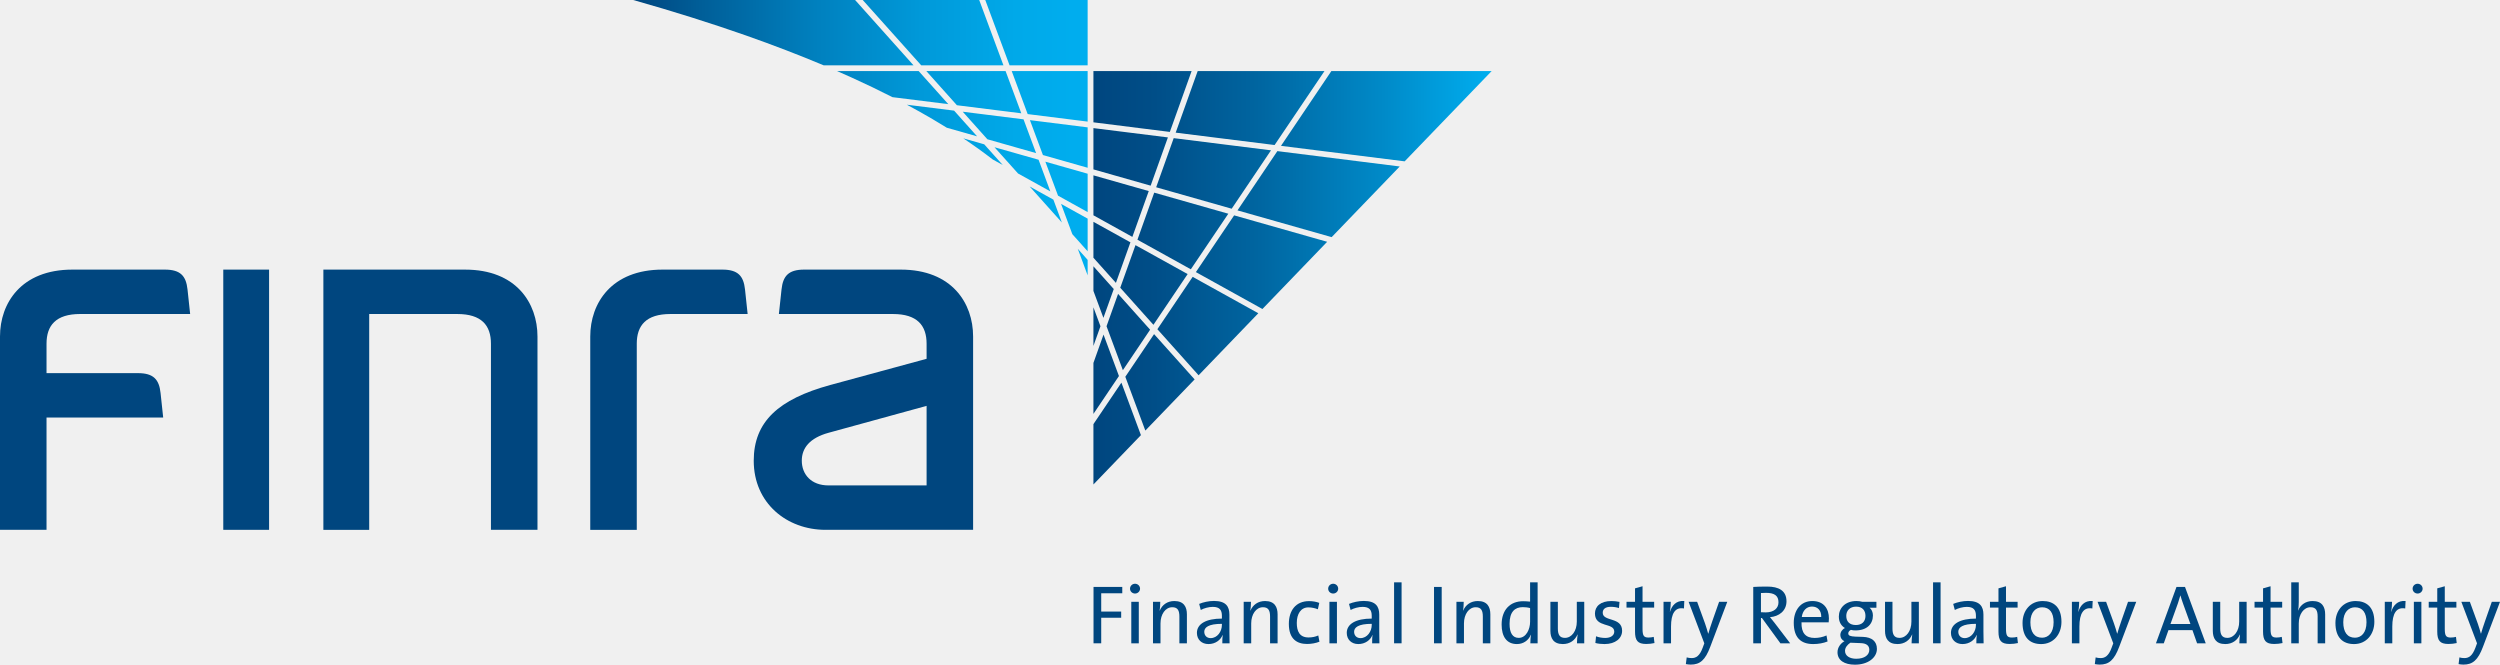
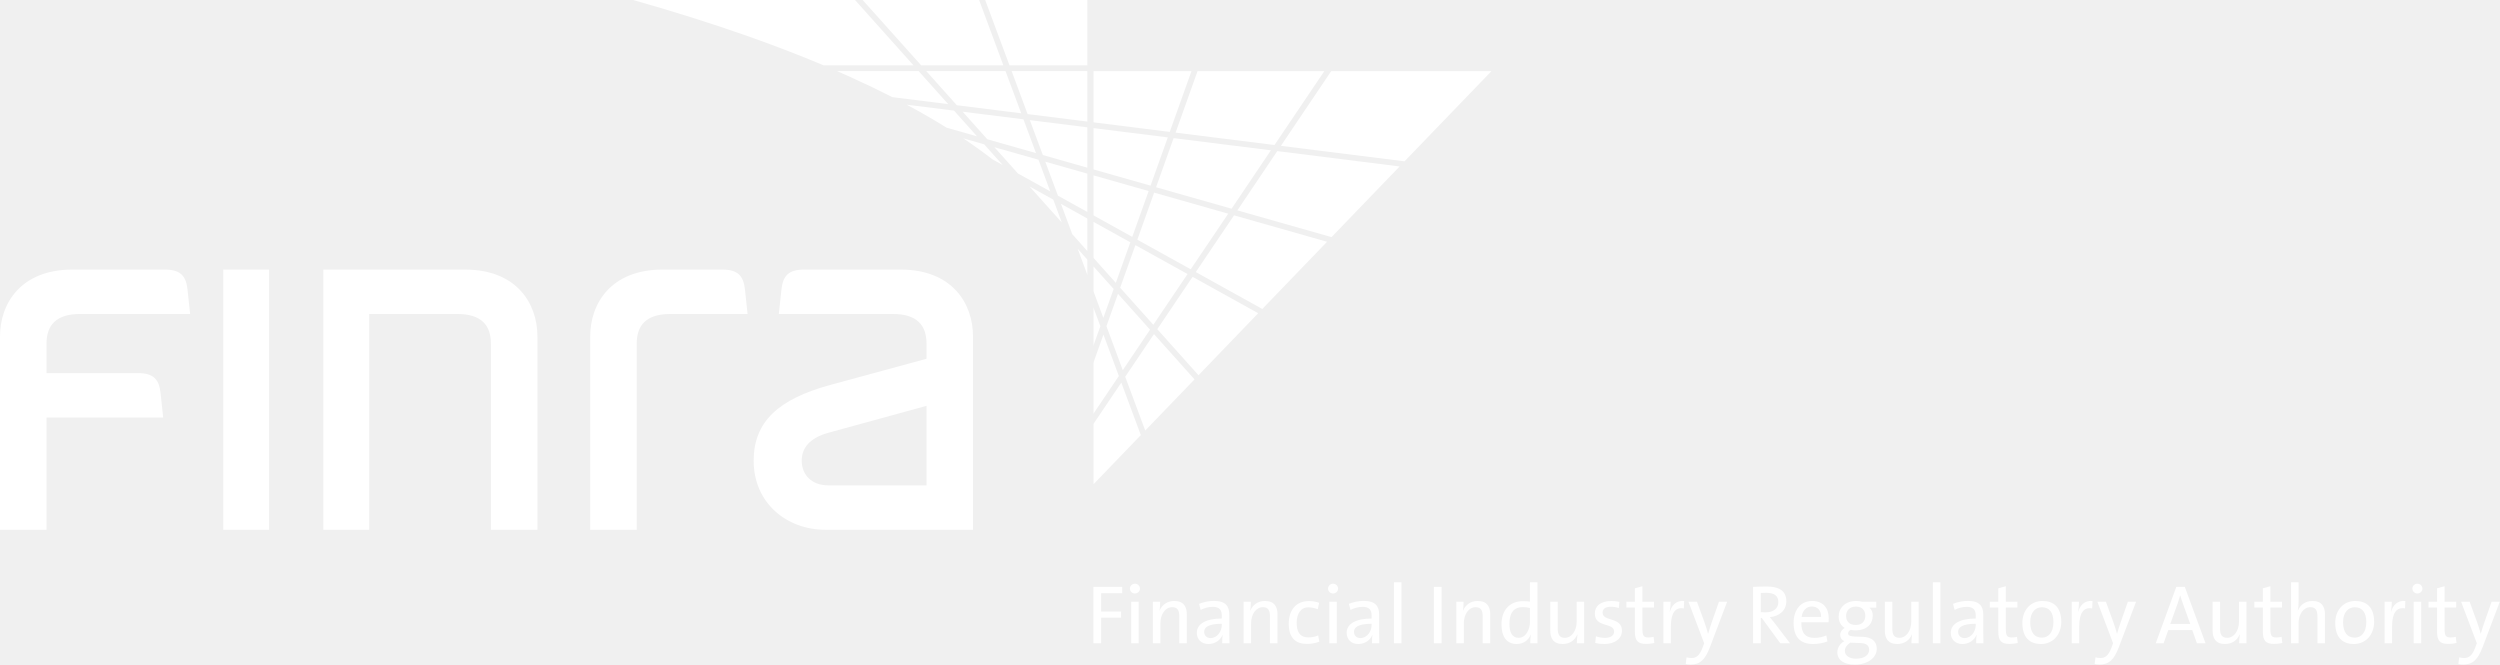
- <svg xmlns="http://www.w3.org/2000/svg" xmlns:xlink="http://www.w3.org/1999/xlink" version="1.0" id="Layer_1" x="0px" y="0px" width="488.958px" height="130px" viewBox="0 0 488.958 130" enable-background="new 0 0 488.958 130" xml:space="preserve">
-   <g>
-     <rect x="43.669" y="52.73" fill="#00467F" width="8.958" height="50.895" />
-     <path fill="#00467F" d="M162.029,94.938c-3.381,0-5.212-2.162-5.212-4.84c0-2.463,1.548-4.438,5.227-5.451l19.182-5.266v15.558   H162.029z M190.323,65.809c0-6.492-4.117-13.079-14.149-13.079h-18.9c-3.072,0-4.14,1.267-4.421,3.883   c-0.115,1.073-0.514,4.803-0.514,4.803h22.312c4.727,0,6.575,2.224,6.575,5.799v2.96l-18.866,5.129   c-10.081,2.77-14.943,7.153-14.943,14.815c0,8.287,6.463,13.507,14.046,13.507h28.861V65.809z" />
-     <path fill="#00467F" d="M124.541,67.215c0-3.578,1.847-5.799,6.573-5.799h15.111c0,0-0.399-3.729-0.513-4.804   c-0.285-2.616-1.352-3.882-4.421-3.882h-11.701c-10.029,0-14.146,6.587-14.146,13.079v37.819h9.098V67.215z" />
-     <path fill="#00467F" d="M89.449,61.416c4.725,0,6.572,2.224,6.572,5.799v36.411h9.101V65.809c0-6.492-4.12-13.077-14.151-13.077   H63.247v50.895h8.962v-42.21H89.449z" />
-     <path fill="#00467F" d="M31.403,76.863c-0.279-2.615-1.35-3.884-4.419-3.884H9.1v-5.764c0-3.575,1.844-5.8,6.57-5.8h21.519   c0,0-0.399-3.729-0.514-4.801c-0.283-2.617-1.352-3.883-4.42-3.883H14.151C4.117,52.731,0,59.317,0,65.809v37.817h9.1V81.667   h22.817C31.917,81.667,31.52,77.935,31.403,76.863" />
-     <g>
-       <defs>
-         <path id="SVGID_1_" d="M212.683,53.745c0.015,0.039,0.03,0.07,0.042,0.107v-3.025l-1.927-2.162L212.683,53.745z M209.729,45.798     l2.997,3.352v-6.388l-5.2-2.885L209.729,45.798z M207.686,43.521l-1.663-4.478l-4.646-2.571L207.686,43.521z M206.932,38.268     l5.793,3.215v-7.506l-8.27-2.355L206.932,38.268z M199.11,33.931l6.316,3.499l-2.3-6.188l-8.62-2.445L199.11,33.931z      M194.156,31.188l1.973,1.09l-3.632-4.052l-4.088-1.167C190.439,28.42,192.364,29.798,194.156,31.188 M203.978,30.324     l8.747,2.487v-7.899l-11.289-1.415L203.978,30.324z M193.114,27.238l9.529,2.709l-2.456-6.607l-11.894-1.491L193.114,27.238z      M182.379,23.29c0.952,0.559,1.888,1.122,2.801,1.693l5.921,1.682l-4.494-5.028l-9.236-1.155     C179.101,21.411,180.775,22.345,182.379,23.29 M163.721,13.903c0.939,0.407,1.861,0.813,2.768,1.229     c2.794,1.259,5.483,2.557,8.057,3.871l10.922,1.365l-5.788-6.464H163.721z M181.178,13.903l5.977,6.679l12.595,1.578     l-3.074-8.257H181.178z M197.876,13.903l3.12,8.411l11.729,1.469v-9.879H197.876z M123.844,0     c7.823,2.21,15.219,4.543,22.039,6.933c5.352,1.883,10.454,3.845,15.225,5.85h17.568L167.243,0H123.844z M168.734,0     l11.448,12.783h16.077L191.515,0H168.734z M192.702,0l4.754,12.783h15.269V0H192.702z" />
-       </defs>
-       <clipPath id="SVGID_2_">
-         <use xlink:href="#SVGID_1_" overflow="visible" />
-       </clipPath>
-       <linearGradient id="SVGID_3_" gradientUnits="userSpaceOnUse" x1="75.333" y1="774.35" x2="77.535" y2="774.35" gradientTransform="matrix(40.3672 0 0 -40.3672 -2917.158 31285.293)">
-         <stop offset="0" style="stop-color:#00467F" />
-         <stop offset="0.147" style="stop-color:#005E98" />
-         <stop offset="0.4" style="stop-color:#0080BE" />
-         <stop offset="0.634" style="stop-color:#0099D9" />
-         <stop offset="0.842" style="stop-color:#00A9E9" />
-         <stop offset="1" style="stop-color:#00AEEF" />
-       </linearGradient>
-       <rect x="123.844" clip-path="url(#SVGID_2_)" fill="url(#SVGID_3_)" width="88.881" height="53.853" />
+ <svg xmlns="http://www.w3.org/2000/svg" xmlns:xlink="http://www.w3.org/1999/xlink" width="489px" height="130px" viewBox="0 0 489 130" version="1.1">
+   <defs>
+     <path d="M89.683,53.745 C89.698,53.784 89.713,53.815 89.725,53.852 L89.725,50.827 L87.798,48.665 L89.683,53.745 Z M86.729,45.798 L89.726,49.15 L89.726,42.762 L84.526,39.877 L86.729,45.798 Z M84.686,43.521 L83.023,39.043 L78.377,36.472 L84.686,43.521 Z M83.932,38.268 L89.725,41.483 L89.725,33.977 L81.455,31.622 L83.932,38.268 Z M76.11,33.931 L82.426,37.43 L80.126,31.242 L71.506,28.797 L76.11,33.931 Z M71.156,31.188 L73.129,32.278 L69.497,28.226 L65.409,27.059 C67.439,28.42 69.364,29.798 71.156,31.188 Z M80.978,30.324 L89.725,32.811 L89.725,24.912 L78.436,23.497 L80.978,30.324 Z M70.114,27.238 L79.643,29.947 L77.187,23.34 L65.293,21.849 L70.114,27.238 Z M59.379,23.29 C60.331,23.849 61.267,24.412 62.18,24.983 L68.101,26.665 L63.607,21.637 L54.371,20.482 C56.101,21.411 57.775,22.345 59.379,23.29 Z M40.721,13.903 C41.66,14.31 42.582,14.716 43.489,15.132 C46.283,16.391 48.972,17.689 51.546,19.003 L62.468,20.368 L56.68,13.904 L40.721,13.904 L40.721,13.903 Z M58.178,13.903 L64.155,20.582 L76.75,22.16 L73.676,13.903 L58.178,13.903 Z M74.876,13.903 L77.996,22.314 L89.725,23.783 L89.725,13.904 L74.876,13.904 L74.876,13.903 Z M0.844,0 C8.667,2.21 16.063,4.543 22.883,6.933 C28.235,8.816 33.337,10.778 38.108,12.783 L55.676,12.783 L44.243,0 L0.844,0 Z M45.734,0 L57.182,12.783 L73.259,12.783 L68.515,0 L45.734,0 Z M69.702,0 L74.456,12.783 L89.725,12.783 L89.725,0 L69.702,0 Z" id="path-1" />
+     <path d="M0.855,69.953 L0.855,81.753 C1.238,81.353 4.775,77.679 10.145,72.106 L6.328,61.837 L0.855,69.953 Z M0.855,57.986 L0.855,67.953 L5.846,60.544 L2.83,52.439 L0.855,57.986 Z M7.093,60.691 L11.007,71.212 C13.821,68.296 17.091,64.892 20.649,61.207 L12.717,52.35 L7.093,60.691 Z M0.855,54.659 L2.233,50.808 L0.855,47.105 L0.855,54.659 Z M3.42,50.805 L6.614,59.401 L11.945,51.485 L5.678,44.476 L3.42,50.805 Z M13.364,51.389 L21.424,60.398 C25.102,56.585 29.056,52.478 33.103,48.266 L20.266,41.149 L13.364,51.389 Z M0.855,43.898 L2.81,49.171 L4.832,43.529 L0.855,39.081 L0.855,43.898 Z M6.102,43.277 L12.592,50.527 L19.283,40.603 L9.082,34.947 L6.102,43.277 Z M0.855,37.409 L5.255,42.327 L8.092,34.394 L0.855,30.385 L0.855,37.409 Z M20.894,40.217 L33.909,47.436 C38.099,43.08 42.388,38.63 46.57,34.291 L28.376,29.121 L20.894,40.217 Z M9.464,33.885 L19.906,39.671 L27.239,28.8 L12.745,24.678 L9.464,33.885 Z M0.855,29.109 L8.471,33.332 L11.676,24.371 L0.856,21.295 L0.856,29.109 L0.855,29.109 Z M29.032,28.146 L47.449,33.379 C52.138,28.514 56.67,23.809 60.764,19.56 L36.832,16.556 L29.032,28.146 Z M13.126,23.625 L27.898,27.822 L35.588,16.401 L16.556,14.017 L13.126,23.625 Z M0.855,20.129 L12.049,23.313 L15.423,13.875 L0.855,12.055 L0.855,20.129 Z M0.855,0.903 L0.855,10.924 L15.801,12.801 L20.057,0.903 L0.855,0.903 Z M21.245,0.903 L16.945,12.943 L36.292,15.364 L46.044,0.903 L21.245,0.903 Z M47.391,0.903 L37.542,15.525 L61.727,18.555 C71.276,8.645 78.212,1.448 78.739,0.903 L47.391,0.903 Z" id="path-3" />
+   </defs>
+   <g id="Page-1" stroke="none" stroke-width="1" fill="none" fill-rule="evenodd">
+     <g id="finra">
+       <rect id="Rectangle-path" fill="#FFFFFF" fill-rule="nonzero" x="43.669" y="52.73" width="8.958" height="50.895" />
+       <path d="M162.029,94.938 C158.648,94.938 156.817,92.776 156.817,90.098 C156.817,87.635 158.365,85.66 162.044,84.647 L181.226,79.381 L181.226,94.939 L162.029,94.939 L162.029,94.938 Z M190.323,65.809 C190.323,59.317 186.206,52.73 176.174,52.73 L157.274,52.73 C154.202,52.73 153.134,53.997 152.853,56.613 C152.738,57.686 152.339,61.416 152.339,61.416 L174.651,61.416 C179.378,61.416 181.226,63.64 181.226,67.215 L181.226,70.175 L162.36,75.304 C152.279,78.074 147.417,82.457 147.417,90.119 C147.417,98.406 153.88,103.626 161.463,103.626 L190.324,103.626 L190.324,65.809 L190.323,65.809 Z" id="Shape" fill="#FFFFFF" fill-rule="nonzero" />
+       <path d="M124.541,67.215 C124.541,63.637 126.388,61.416 131.114,61.416 L146.225,61.416 C146.225,61.416 145.826,57.687 145.712,56.612 C145.427,53.996 144.36,52.73 141.291,52.73 L129.59,52.73 C119.561,52.73 115.444,59.317 115.444,65.809 L115.444,103.628 L124.542,103.628 L124.542,67.215 L124.541,67.215 Z" id="Shape" fill="#FFFFFF" fill-rule="nonzero" />
+       <path d="M89.449,61.416 C94.174,61.416 96.021,63.64 96.021,67.215 L96.021,103.626 L105.122,103.626 L105.122,65.809 C105.122,59.317 101.002,52.732 90.971,52.732 L63.247,52.732 L63.247,103.627 L72.209,103.627 L72.209,61.417 L89.449,61.417 L89.449,61.416 Z" id="Shape" fill="#FFFFFF" fill-rule="nonzero" />
+       <path d="M31.403,76.863 C31.124,74.248 30.053,72.979 26.984,72.979 L9.1,72.979 L9.1,67.215 C9.1,63.64 10.944,61.415 15.67,61.415 L37.189,61.415 C37.189,61.415 36.79,57.686 36.675,56.614 C36.392,53.997 35.323,52.731 32.255,52.731 L14.151,52.731 C4.117,52.731 0,59.317 0,65.809 L0,103.626 L9.1,103.626 L9.1,81.667 L31.917,81.667 C31.917,81.667 31.52,77.935 31.403,76.863" id="Shape" fill="#FFFFFF" fill-rule="nonzero" />
+       <g id="Clipped" transform="translate(123, 0)">
+         <mask id="mask-2" fill="white">
+           <use xlink:href="#path-1" />
+         </mask>
+         <g id="SVGID_1_" />
+         <rect id="Rectangle-path" fill="#FFFFFF" fill-rule="nonzero" mask="url(#mask-2)" x="0.844" y="0" width="88.881" height="53.853" />
+       </g>
+       <g id="Clipped" transform="translate(213, 13)">
+         <mask id="mask-4" fill="white">
+           <use xlink:href="#path-3" />
+         </mask>
+         <g id="SVGID_4_" />
+         <rect id="Rectangle-path" fill="#FFFFFF" fill-rule="nonzero" mask="url(#mask-4)" x="0.855" y="0.903" width="77.883" height="80.85" />
+       </g>
+       <polygon id="Shape" fill="#FFFFFF" fill-rule="nonzero" points="215.379 116.034 215.379 119.611 219.284 119.611 219.284 120.82 215.379 120.82 215.379 125.82 213.875 125.82 213.875 114.793 219.498 114.793 219.498 116.034" />
+       <path d="M221.995,116.086 C221.455,116.086 221.013,115.676 221.013,115.135 C221.013,114.597 221.456,114.171 221.995,114.171 C222.532,114.171 222.975,114.597 222.975,115.135 C222.975,115.658 222.532,116.086 221.995,116.086 Z M221.26,117.702 L222.729,117.702 L222.729,125.822 L221.26,125.822 L221.26,117.702 Z" id="Shape" fill="#FFFFFF" fill-rule="nonzero" />
+       <path d="M230.668,125.822 L230.668,120.592 C230.668,119.432 230.358,118.764 229.278,118.764 C227.94,118.764 226.975,120.136 226.975,121.932 L226.975,125.822 L225.506,125.822 L225.506,117.701 L226.926,117.701 C226.926,118.193 226.893,118.929 226.794,119.414 L226.829,119.414 C227.3,118.304 228.299,117.551 229.686,117.551 C231.548,117.551 232.138,118.712 232.138,120.149 L232.138,125.822 L230.668,125.822 Z" id="Shape" fill="#FFFFFF" fill-rule="nonzero" />
+       <path d="M239.065,125.822 C239.065,125.25 239.065,124.66 239.143,124.205 L239.113,124.205 C238.719,125.197 237.691,125.968 236.351,125.968 C235.013,125.968 234.097,125.081 234.097,123.779 C234.097,122.029 235.878,120.985 238.984,120.985 L238.984,120.446 C238.984,119.319 238.541,118.696 237.201,118.696 C236.433,118.696 235.503,118.942 234.848,119.301 L234.539,118.112 C235.321,117.784 236.4,117.535 237.43,117.535 C239.782,117.535 240.451,118.632 240.451,120.217 L240.451,123.482 C240.451,124.253 240.466,125.117 240.484,125.822 L239.065,125.822 Z M238.983,122.011 C236.3,122.011 235.534,122.747 235.534,123.564 C235.534,124.287 236.023,124.806 236.776,124.806 C238.1,124.806 238.983,123.5 238.983,122.228 L238.983,122.011 Z" id="Shape" fill="#FFFFFF" fill-rule="nonzero" />
+       <path d="M248.404,125.822 L248.404,120.592 C248.404,119.432 248.095,118.764 247.017,118.764 C245.678,118.764 244.715,120.136 244.715,121.932 L244.715,125.822 L243.244,125.822 L243.244,117.701 L244.666,117.701 C244.666,118.193 244.633,118.929 244.534,119.414 L244.568,119.414 C245.044,118.304 246.039,117.551 247.425,117.551 C249.287,117.551 249.875,118.712 249.875,120.149 L249.875,125.822 L248.404,125.822 Z" id="Shape" fill="#FFFFFF" fill-rule="nonzero" />
+       <path d="M255.642,125.95 C253.695,125.95 252.077,125.017 252.077,122.029 C252.077,119.413 253.422,117.568 256.035,117.568 C256.771,117.568 257.473,117.702 258.027,117.914 L257.752,119.168 C257.243,118.956 256.571,118.794 255.902,118.794 C254.431,118.794 253.63,120.053 253.63,121.835 C253.63,123.418 254.139,124.676 255.935,124.676 C256.621,124.676 257.274,124.542 257.834,124.285 L258.061,125.506 C257.373,125.787 256.476,125.95 255.642,125.95" id="Shape" fill="#FFFFFF" fill-rule="nonzero" />
+       <path d="M260.747,116.086 C260.21,116.086 259.768,115.676 259.768,115.135 C259.768,114.597 260.211,114.171 260.747,114.171 C261.289,114.171 261.727,114.597 261.727,115.135 C261.728,115.658 261.29,116.086 260.747,116.086 Z M260.011,117.702 L261.482,117.702 L261.482,125.822 L260.011,125.822 L260.011,117.702 Z" id="Shape" fill="#FFFFFF" fill-rule="nonzero" />
+       <path d="M268.368,125.822 C268.368,125.25 268.368,124.66 268.45,124.205 L268.419,124.205 C268.027,125.197 267.001,125.968 265.657,125.968 C264.321,125.968 263.405,125.081 263.405,123.779 C263.405,122.029 265.184,120.985 268.287,120.985 L268.287,120.446 C268.287,119.319 267.846,118.696 266.506,118.696 C265.738,118.696 264.809,118.942 264.154,119.301 L263.844,118.112 C264.632,117.784 265.706,117.535 266.739,117.535 C269.09,117.535 269.758,118.632 269.758,120.217 L269.758,123.482 C269.758,124.253 269.774,125.117 269.791,125.822 L268.368,125.822 Z M268.287,122.011 C265.606,122.011 264.841,122.747 264.841,123.564 C264.841,124.287 265.331,124.806 266.086,124.806 C267.404,124.806 268.288,123.5 268.288,122.228 L268.288,122.011 L268.287,122.011 Z" id="Shape" fill="#FFFFFF" fill-rule="nonzero" />
+       <rect id="Rectangle-path" fill="#FFFFFF" fill-rule="nonzero" x="272.659" y="113.896" width="1.467" height="11.924" />
+       <rect id="Rectangle-path" fill="#FFFFFF" fill-rule="nonzero" x="280.469" y="114.795" width="1.502" height="11.027" />
+       <path d="M290.016,125.822 L290.016,120.592 C290.016,119.432 289.706,118.764 288.626,118.764 C287.29,118.764 286.327,120.136 286.327,121.932 L286.327,125.822 L284.855,125.822 L284.855,117.701 L286.275,117.701 C286.275,118.193 286.245,118.929 286.146,119.414 L286.177,119.414 C286.652,118.304 287.651,117.551 289.036,117.551 C290.897,117.551 291.486,118.712 291.486,120.149 L291.486,125.822 L290.016,125.822 Z" id="Shape" fill="#FFFFFF" fill-rule="nonzero" />
+       <path d="M299.311,125.822 C299.311,125.365 299.344,124.643 299.443,124.171 L299.407,124.153 C298.951,125.25 297.953,125.967 296.681,125.967 C294.685,125.967 293.692,124.515 293.692,122.146 C293.692,119.303 295.326,117.588 297.889,117.588 C298.327,117.588 298.77,117.616 299.261,117.668 L299.261,113.897 L300.732,113.897 L300.732,125.823 L299.311,125.823 L299.311,125.822 Z M299.262,118.928 C298.771,118.793 298.283,118.747 297.826,118.747 C296.274,118.747 295.245,119.676 295.245,122.01 C295.245,123.76 295.818,124.758 297.037,124.758 C298.508,124.758 299.261,123.043 299.261,121.619 L299.261,118.928 L299.262,118.928 Z" id="Shape" fill="#FFFFFF" fill-rule="nonzero" />
+       <path d="M308.431,125.822 C308.431,125.332 308.479,124.596 308.561,124.106 L308.526,124.106 C308.053,125.215 307.06,125.966 305.671,125.966 C303.807,125.966 303.233,124.806 303.233,123.371 L303.233,117.7 L304.69,117.7 L304.69,122.926 C304.69,124.088 305.017,124.758 306.08,124.758 C307.417,124.758 308.397,123.382 308.397,121.59 L308.397,117.701 L309.852,117.701 L309.852,125.822 L308.431,125.822 Z" id="Shape" fill="#FFFFFF" fill-rule="nonzero" />
+       <path d="M313.823,125.967 C313.204,125.967 312.532,125.899 312.026,125.757 L312.159,124.448 C312.681,124.66 313.35,124.771 313.957,124.771 C315.001,124.771 315.722,124.299 315.722,123.532 C315.722,121.7 311.946,122.844 311.946,119.99 C311.946,118.601 313.025,117.553 315.18,117.553 C315.674,117.553 316.259,117.616 316.748,117.72 L316.639,118.929 C316.16,118.764 315.593,118.682 315.051,118.682 C313.973,118.682 313.468,119.138 313.468,119.846 C313.468,121.638 317.257,120.609 317.257,123.371 C317.255,124.854 315.948,125.967 313.823,125.967" id="Shape" fill="#FFFFFF" fill-rule="nonzero" />
+       <path d="M321.96,125.95 C320.291,125.95 319.783,125.261 319.783,123.517 L319.783,118.839 L318.118,118.839 L318.118,117.701 L319.783,117.701 L319.783,115.071 L321.253,114.661 L321.253,117.702 L323.525,117.702 L323.525,118.84 L321.253,118.84 L321.253,122.991 C321.253,124.334 321.501,124.691 322.417,124.691 C322.791,124.691 323.152,124.642 323.442,124.561 L323.589,125.77 C323.117,125.886 322.481,125.95 321.96,125.95" id="Shape" fill="#FFFFFF" fill-rule="nonzero" />
+       <path d="M329.356,119.005 C327.641,118.694 326.825,119.957 326.825,122.553 L326.825,125.822 L325.358,125.822 L325.358,117.702 L326.777,117.702 C326.777,118.211 326.727,118.956 326.596,119.628 L326.632,119.628 C326.97,118.501 327.804,117.391 329.421,117.551 L329.356,119.005 Z" id="Shape" fill="#FFFFFF" fill-rule="nonzero" />
+       <path d="M334.496,126.505 C333.517,129.118 332.487,129.984 330.673,129.984 C330.38,129.984 329.989,129.938 329.726,129.885 L329.889,128.577 C330.151,128.666 330.56,128.711 330.871,128.711 C331.703,128.711 332.423,128.301 333.011,126.703 L333.335,125.822 L330.263,117.702 L331.932,117.702 L333.467,121.916 C333.728,122.65 333.905,123.288 334.085,123.924 L334.122,123.924 C334.267,123.351 334.612,122.325 334.919,121.424 L336.228,117.701 L337.829,117.701 L334.496,126.505 Z" id="Shape" fill="#FFFFFF" fill-rule="nonzero" />
+       <path d="M348.218,125.822 L344.606,120.871 L344.413,120.871 L344.413,125.822 L342.906,125.822 L342.906,114.796 C343.66,114.744 344.459,114.725 345.668,114.725 C347.84,114.725 349.407,115.496 349.407,117.603 C349.407,119.483 347.922,120.576 346.176,120.708 C346.484,121.099 346.84,121.505 347.121,121.881 L350.128,125.821 L348.218,125.821 L348.218,125.822 Z M345.406,115.951 C345.031,115.951 344.705,115.969 344.413,115.988 L344.413,119.741 C344.576,119.759 344.903,119.774 345.341,119.774 C346.925,119.774 347.841,118.975 347.841,117.801 C347.841,116.475 347.011,115.951 345.406,115.951 Z" id="Shape" fill="#FFFFFF" fill-rule="nonzero" />
+       <path d="M357.66,121.718 L352.346,121.718 C352.283,123.842 353.181,124.771 354.914,124.771 C355.697,124.771 356.515,124.608 357.232,124.285 L357.443,125.461 C356.627,125.787 355.645,125.967 354.635,125.967 C352.166,125.967 350.829,124.658 350.829,121.801 C350.829,119.366 352.156,117.551 354.454,117.551 C356.744,117.551 357.706,119.104 357.706,120.967 C357.706,121.163 357.688,121.392 357.66,121.718 M354.39,118.631 C353.328,118.631 352.563,119.429 352.399,120.673 L356.204,120.673 C356.235,119.429 355.535,118.631 354.39,118.631" id="Shape" fill="#FFFFFF" fill-rule="nonzero" />
+       <path d="M362.799,130 C360.707,130 359.384,129.137 359.384,127.567 C359.384,126.621 360.008,125.821 360.738,125.411 C360.247,125.2 359.939,124.743 359.939,124.203 C359.939,123.628 360.3,123.092 360.837,122.831 C360.101,122.387 359.646,121.652 359.646,120.591 C359.646,118.958 360.869,117.55 363.089,117.55 C363.532,117.55 363.825,117.601 364.234,117.7 L366.996,117.7 L366.996,118.858 L365.658,118.858 C366.062,119.185 366.311,119.726 366.311,120.362 C366.311,122.028 365.181,123.3 362.881,123.3 C362.553,123.3 362.308,123.272 362.011,123.19 C361.671,123.352 361.49,123.615 361.49,123.877 C361.49,124.334 361.897,124.463 362.88,124.514 L364.366,124.562 C366.111,124.625 367.093,125.442 367.093,126.913 C367.094,128.628 365.343,130 362.799,130 M363.941,125.786 L362.372,125.722 C362.225,125.722 362.026,125.722 361.897,125.705 C361.26,126.143 360.855,126.685 360.855,127.305 C360.855,128.273 361.77,128.841 363.042,128.841 C364.694,128.841 365.605,128.092 365.605,127.095 C365.606,126.313 365.086,125.822 363.941,125.786 M363.025,118.648 C361.798,118.648 361.099,119.429 361.099,120.458 C361.099,121.59 361.77,122.244 362.979,122.244 C364.134,122.244 364.853,121.591 364.853,120.458 C364.853,119.348 364.204,118.648 363.025,118.648" id="Shape" fill="#FFFFFF" fill-rule="nonzero" />
+       <path d="M373.875,125.822 C373.875,125.332 373.926,124.596 374.002,124.106 L373.974,124.106 C373.5,125.215 372.504,125.966 371.113,125.966 C369.252,125.966 368.678,124.806 368.678,123.371 L368.678,117.7 L370.135,117.7 L370.135,122.926 C370.135,124.088 370.46,124.758 371.521,124.758 C372.864,124.758 373.839,123.382 373.839,121.59 L373.839,117.701 L375.297,117.701 L375.297,125.822 L373.875,125.822 Z" id="Shape" fill="#FFFFFF" fill-rule="nonzero" />
+       <rect id="Rectangle-path" fill="#FFFFFF" fill-rule="nonzero" x="378.073" y="113.896" width="1.471" height="11.924" />
+       <path d="M386.542,125.822 C386.542,125.25 386.542,124.66 386.622,124.205 L386.588,124.205 C386.195,125.197 385.17,125.968 383.826,125.968 C382.489,125.968 381.573,125.081 381.573,123.779 C381.573,122.029 383.353,120.985 386.46,120.985 L386.46,120.446 C386.46,119.319 386.016,118.696 384.678,118.696 C383.908,118.696 382.982,118.942 382.327,119.301 L382.012,118.112 C382.799,117.784 383.88,117.535 384.908,117.535 C387.258,117.535 387.926,118.632 387.926,120.217 L387.926,123.482 C387.926,124.253 387.941,125.117 387.96,125.822 L386.542,125.822 Z M386.459,122.011 C383.778,122.011 383.009,122.747 383.009,123.564 C383.009,124.287 383.499,124.806 384.252,124.806 C385.576,124.806 386.459,123.5 386.459,122.228 L386.459,122.011 Z" id="Shape" fill="#FFFFFF" fill-rule="nonzero" />
+       <path d="M393.038,125.95 C391.374,125.95 390.867,125.261 390.867,123.517 L390.867,118.839 L389.204,118.839 L389.204,117.701 L390.867,117.701 L390.867,115.071 L392.339,114.661 L392.339,117.702 L394.609,117.702 L394.609,118.84 L392.339,118.84 L392.339,122.991 C392.339,124.334 392.582,124.691 393.499,124.691 C393.872,124.691 394.234,124.642 394.527,124.561 L394.672,125.77 C394.199,125.886 393.564,125.95 393.038,125.95" id="Shape" fill="#FFFFFF" fill-rule="nonzero" />
+       <path d="M399.219,125.969 C397.012,125.969 395.575,124.692 395.575,121.836 C395.575,119.448 397.075,117.551 399.527,117.551 C401.605,117.551 403.186,118.696 403.186,121.62 C403.187,124.07 401.616,125.969 399.219,125.969 M399.399,118.776 C398.218,118.776 397.111,119.674 397.111,121.687 C397.111,123.645 397.911,124.725 399.399,124.725 C400.605,124.725 401.651,123.778 401.651,121.702 C401.651,119.855 400.9,118.776 399.399,118.776" id="Shape" fill="#FFFFFF" fill-rule="nonzero" />
+       <path d="M409.228,119.005 C407.514,118.694 406.697,119.957 406.697,122.553 L406.697,125.822 L405.229,125.822 L405.229,117.702 L406.65,117.702 C406.65,118.211 406.601,118.956 406.467,119.628 L406.502,119.628 C406.841,118.501 407.675,117.391 409.295,117.551 L409.228,119.005 Z" id="Shape" fill="#FFFFFF" fill-rule="nonzero" />
+       <path d="M414.48,126.505 C413.501,129.118 412.467,129.984 410.658,129.984 C410.365,129.984 409.969,129.938 409.711,129.885 L409.873,128.577 C410.138,128.666 410.541,128.711 410.855,128.711 C411.686,128.711 412.407,128.301 412.991,126.703 L413.32,125.822 L410.248,117.702 L411.917,117.702 L413.452,121.916 C413.712,122.65 413.892,123.288 414.073,123.924 L414.105,123.924 C414.254,123.351 414.592,122.325 414.907,121.424 L416.208,117.701 L417.814,117.701 L414.48,126.505 Z" id="Shape" fill="#FFFFFF" fill-rule="nonzero" />
+       <path d="M429.715,125.822 L428.804,123.242 L424.116,123.242 L423.2,125.822 L421.665,125.822 L425.683,114.796 L427.351,114.796 L431.403,125.822 L429.715,125.822 Z M426.942,117.977 C426.744,117.44 426.597,116.95 426.465,116.476 L426.435,116.476 C426.3,116.95 426.156,117.44 425.974,117.964 L424.508,122.047 L428.411,122.047 L426.942,117.977 Z" id="Shape" fill="#FFFFFF" fill-rule="nonzero" />
+       <path d="M437.982,125.822 C437.982,125.332 438.028,124.596 438.117,124.106 L438.081,124.106 C437.607,125.215 436.609,125.966 435.223,125.966 C433.359,125.966 432.788,124.806 432.788,123.371 L432.788,117.7 L434.24,117.7 L434.24,122.926 C434.24,124.088 434.567,124.758 435.631,124.758 C436.972,124.758 437.947,123.382 437.947,121.59 L437.947,117.701 L439.404,117.701 L439.404,125.822 L437.982,125.822 Z" id="Shape" fill="#FFFFFF" fill-rule="nonzero" />
+       <path d="M444.789,125.95 C443.121,125.95 442.614,125.261 442.614,123.517 L442.614,118.839 L440.95,118.839 L440.95,117.701 L442.614,117.701 L442.614,115.071 L444.084,114.661 L444.084,117.702 L446.356,117.702 L446.356,118.84 L444.084,118.84 L444.084,122.991 C444.084,124.334 444.33,124.691 445.246,124.691 C445.621,124.691 445.981,124.642 446.275,124.561 L446.424,125.77 C445.947,125.886 445.31,125.95 444.789,125.95" id="Shape" fill="#FFFFFF" fill-rule="nonzero" />
+       <path d="M453.291,125.822 L453.291,120.592 C453.291,119.432 452.981,118.764 451.902,118.764 C450.566,118.764 449.601,120.136 449.601,121.932 L449.601,125.822 L448.13,125.822 L448.13,113.896 L449.601,113.896 L449.601,117.749 C449.601,118.274 449.569,118.941 449.452,119.366 L449.486,119.383 C449.957,118.274 450.958,117.551 452.311,117.551 C454.173,117.551 454.762,118.712 454.762,120.149 L454.762,125.822 L453.291,125.822 Z" id="Shape" fill="#FFFFFF" fill-rule="nonzero" />
+       <path d="M460.412,125.969 C458.209,125.969 456.771,124.692 456.771,121.836 C456.771,119.448 458.271,117.551 460.722,117.551 C462.797,117.551 464.383,118.696 464.383,121.62 C464.383,124.07 462.811,125.969 460.412,125.969 M460.595,118.776 C459.413,118.776 458.304,119.674 458.304,121.687 C458.304,123.645 459.105,124.725 460.595,124.725 C461.8,124.725 462.847,123.778 462.847,121.702 C462.847,119.855 462.095,118.776 460.595,118.776" id="Shape" fill="#FFFFFF" fill-rule="nonzero" />
+       <path d="M470.423,119.005 C468.709,118.694 467.892,119.957 467.892,122.553 L467.892,125.822 L466.424,125.822 L466.424,117.702 L467.843,117.702 C467.843,118.211 467.796,118.956 467.661,119.628 L467.697,119.628 C468.036,118.501 468.87,117.391 470.49,117.551 L470.423,119.005 Z" id="Shape" fill="#FFFFFF" fill-rule="nonzero" />
+       <path d="M472.845,116.086 C472.307,116.086 471.866,115.676 471.866,115.135 C471.866,114.597 472.306,114.171 472.845,114.171 C473.384,114.171 473.824,114.597 473.824,115.135 C473.824,115.658 473.384,116.086 472.845,116.086 Z M472.11,117.702 L473.581,117.702 L473.581,125.822 L472.11,125.822 L472.11,117.702 Z" id="Shape" fill="#FFFFFF" fill-rule="nonzero" />
+       <path d="M478.857,125.95 C477.194,125.95 476.686,125.261 476.686,123.517 L476.686,118.839 L475.017,118.839 L475.017,117.701 L476.686,117.701 L476.686,115.071 L478.158,114.661 L478.158,117.702 L480.428,117.702 L480.428,118.84 L478.158,118.84 L478.158,122.991 C478.158,124.334 478.396,124.691 479.318,124.691 C479.691,124.691 480.047,124.642 480.346,124.561 L480.493,125.77 C480.019,125.886 479.384,125.95 478.857,125.95" id="Shape" fill="#FFFFFF" fill-rule="nonzero" />
+       <path d="M485.628,126.505 C484.645,129.118 483.619,129.984 481.802,129.984 C481.512,129.984 481.115,129.938 480.857,129.885 L481.02,128.577 C481.278,128.666 481.689,128.711 481.998,128.711 C482.832,128.711 483.549,128.301 484.139,126.703 L484.465,125.822 L481.396,117.702 L483.062,117.702 L484.596,121.916 C484.857,122.65 485.039,123.288 485.218,123.924 L485.248,123.924 C485.399,123.351 485.738,122.325 486.052,121.424 L487.356,117.701 L488.96,117.701 L485.628,126.505 Z" id="Shape" fill="#FFFFFF" fill-rule="nonzero" />
    </g>
-     <g>
-       <defs>
-         <path id="SVGID_4_" d="M213.855,82.953v11.8c0.383-0.4,3.92-4.074,9.29-9.647l-3.817-10.269L213.855,82.953z M213.855,70.986     v9.967l4.991-7.409l-3.016-8.105L213.855,70.986z M220.093,73.691l3.914,10.521c2.814-2.916,6.084-6.32,9.642-10.005     l-7.932-8.857L220.093,73.691z M213.855,67.659l1.378-3.851l-1.378-3.703V67.659z M216.42,63.805l3.194,8.596l5.331-7.916     l-6.267-7.009L216.42,63.805z M226.364,64.389l8.06,9.009c3.678-3.813,7.632-7.92,11.679-12.132l-12.837-7.117L226.364,64.389z      M213.855,56.898l1.955,5.273l2.022-5.642l-3.977-4.448V56.898z M219.102,56.277l6.49,7.25l6.691-9.924l-10.201-5.656     L219.102,56.277z M213.855,50.409l4.4,4.918l2.837-7.933l-7.237-4.009V50.409z M233.894,53.217l13.015,7.219     c4.19-4.356,8.479-8.806,12.661-13.145l-18.194-5.17L233.894,53.217z M222.464,46.885l10.442,5.786l7.333-10.871l-14.494-4.122     L222.464,46.885z M213.855,42.109l7.616,4.223l3.205-8.961l-10.82-3.076V42.109z M242.032,41.146l18.417,5.233     c4.689-4.865,9.221-9.57,13.315-13.819l-23.932-3.004L242.032,41.146z M226.126,36.625l14.772,4.197l7.69-11.421l-19.032-2.384     L226.126,36.625z M213.855,33.129l11.194,3.184l3.374-9.438l-14.568-1.82V33.129z M213.855,13.903v10.021l14.946,1.877     l4.256-11.898H213.855z M234.245,13.903l-4.3,12.04l19.347,2.421l9.752-14.461H234.245z M260.391,13.903l-9.849,14.622     l24.185,3.03c9.549-9.91,16.485-17.107,17.012-17.652H260.391z" />
-       </defs>
-       <clipPath id="SVGID_5_">
-         <use xlink:href="#SVGID_4_" overflow="visible" />
-       </clipPath>
-       <linearGradient id="SVGID_6_" gradientUnits="userSpaceOnUse" x1="76.565" y1="773.909" x2="78.767" y2="773.909" gradientTransform="matrix(35.3721 0 0 -35.3721 -2494.432 27429.125)">
-         <stop offset="0" style="stop-color:#00467F" />
-         <stop offset="0.155" style="stop-color:#004E88" />
-         <stop offset="0.41" style="stop-color:#0065A0" />
-         <stop offset="0.728" style="stop-color:#008AC8" />
-         <stop offset="1" style="stop-color:#00AEEF" />
-       </linearGradient>
-       <rect x="213.855" y="13.903" clip-path="url(#SVGID_5_)" fill="url(#SVGID_6_)" width="77.883" height="80.85" />
-     </g>
-     <polygon fill="#00467F" points="215.379,116.034 215.379,119.611 219.284,119.611 219.284,120.82 215.379,120.82 215.379,125.82    213.875,125.82 213.875,114.793 219.498,114.793 219.498,116.034  " />
-     <path fill="#00467F" d="M221.995,116.086c-0.54,0-0.982-0.41-0.982-0.951c0-0.538,0.443-0.964,0.982-0.964   c0.537,0,0.98,0.426,0.98,0.964C222.975,115.658,222.532,116.086,221.995,116.086 M221.26,117.702h1.469v8.12h-1.469V117.702z" />
-     <path fill="#00467F" d="M230.668,125.822v-5.23c0-1.16-0.31-1.828-1.39-1.828c-1.338,0-2.303,1.372-2.303,3.168v3.89h-1.469v-8.121   h1.42c0,0.492-0.033,1.228-0.132,1.713h0.035c0.471-1.11,1.47-1.863,2.857-1.863c1.862,0,2.452,1.161,2.452,2.598v5.673H230.668z" />
-     <path fill="#00467F" d="M239.065,125.822c0-0.572,0-1.162,0.078-1.617h-0.03c-0.394,0.992-1.422,1.763-2.762,1.763   c-1.338,0-2.254-0.887-2.254-2.189c0-1.75,1.781-2.794,4.887-2.794v-0.539c0-1.127-0.443-1.75-1.783-1.75   c-0.768,0-1.698,0.246-2.353,0.605l-0.309-1.189c0.782-0.328,1.861-0.577,2.891-0.577c2.352,0,3.021,1.097,3.021,2.682v3.265   c0,0.771,0.015,1.635,0.033,2.34H239.065z M238.983,122.011c-2.683,0-3.449,0.736-3.449,1.553c0,0.723,0.489,1.242,1.242,1.242   c1.324,0,2.207-1.306,2.207-2.578V122.011z" />
-     <path fill="#00467F" d="M248.404,125.822v-5.23c0-1.16-0.309-1.828-1.387-1.828c-1.339,0-2.302,1.372-2.302,3.168v3.89h-1.471   v-8.121h1.422c0,0.492-0.033,1.228-0.132,1.713h0.034c0.476-1.11,1.471-1.863,2.857-1.863c1.862,0,2.45,1.161,2.45,2.598v5.673   H248.404z" />
-     <path fill="#00467F" d="M255.642,125.95c-1.947,0-3.565-0.933-3.565-3.921c0-2.616,1.345-4.461,3.958-4.461   c0.736,0,1.438,0.134,1.992,0.346l-0.275,1.254c-0.509-0.212-1.181-0.374-1.85-0.374c-1.471,0-2.272,1.259-2.272,3.041   c0,1.583,0.509,2.841,2.305,2.841c0.686,0,1.339-0.134,1.899-0.391l0.227,1.221C257.373,125.787,256.476,125.95,255.642,125.95" />
-     <path fill="#00467F" d="M260.747,116.086c-0.537,0-0.979-0.41-0.979-0.951c0-0.538,0.443-0.964,0.979-0.964   c0.542,0,0.98,0.426,0.98,0.964C261.728,115.658,261.29,116.086,260.747,116.086 M260.011,117.702h1.471v8.12h-1.471V117.702z" />
-     <path fill="#00467F" d="M268.368,125.822c0-0.572,0-1.162,0.082-1.617h-0.031c-0.392,0.992-1.418,1.763-2.762,1.763   c-1.336,0-2.252-0.887-2.252-2.189c0-1.75,1.779-2.794,4.882-2.794v-0.539c0-1.127-0.441-1.75-1.781-1.75   c-0.768,0-1.697,0.246-2.352,0.605l-0.31-1.189c0.788-0.328,1.862-0.577,2.895-0.577c2.351,0,3.019,1.097,3.019,2.682v3.265   c0,0.771,0.016,1.635,0.033,2.34H268.368z M268.287,122.011c-2.681,0-3.446,0.736-3.446,1.553c0,0.723,0.49,1.242,1.245,1.242   c1.318,0,2.202-1.306,2.202-2.578V122.011z" />
-     <rect x="272.659" y="113.896" fill="#00467F" width="1.467" height="11.924" />
-     <rect x="280.469" y="114.795" fill="#00467F" width="1.502" height="11.027" />
-     <path fill="#00467F" d="M290.016,125.822v-5.23c0-1.16-0.31-1.828-1.39-1.828c-1.336,0-2.299,1.372-2.299,3.168v3.89h-1.472v-8.121   h1.42c0,0.492-0.03,1.228-0.129,1.713h0.031c0.475-1.11,1.474-1.863,2.859-1.863c1.861,0,2.45,1.161,2.45,2.598v5.673H290.016z" />
-     <path fill="#00467F" d="M299.311,125.822c0-0.457,0.033-1.179,0.132-1.651l-0.036-0.018c-0.456,1.097-1.454,1.814-2.726,1.814   c-1.996,0-2.989-1.452-2.989-3.821c0-2.843,1.634-4.558,4.197-4.558c0.438,0,0.881,0.028,1.372,0.08v-3.771h1.471v11.926H299.311z    M299.262,118.928c-0.491-0.135-0.979-0.181-1.436-0.181c-1.552,0-2.581,0.929-2.581,3.263c0,1.75,0.573,2.748,1.792,2.748   c1.471,0,2.224-1.715,2.224-3.139V118.928z" />
-     <path fill="#00467F" d="M308.431,125.822c0-0.49,0.048-1.226,0.13-1.716h-0.035c-0.473,1.109-1.466,1.86-2.855,1.86   c-1.864,0-2.438-1.16-2.438-2.595v-5.671h1.457v5.226c0,1.162,0.327,1.832,1.39,1.832c1.337,0,2.317-1.376,2.317-3.168v-3.889   h1.455v8.121H308.431z" />
-     <path fill="#00467F" d="M313.823,125.967c-0.619,0-1.291-0.068-1.797-0.21l0.133-1.309c0.522,0.212,1.191,0.323,1.798,0.323   c1.044,0,1.765-0.472,1.765-1.239c0-1.832-3.776-0.688-3.776-3.542c0-1.389,1.079-2.437,3.234-2.437   c0.494,0,1.079,0.063,1.568,0.167l-0.109,1.209c-0.479-0.165-1.046-0.247-1.588-0.247c-1.078,0-1.583,0.456-1.583,1.164   c0,1.792,3.789,0.763,3.789,3.525C317.255,124.854,315.948,125.967,313.823,125.967" />
-     <path fill="#00467F" d="M321.96,125.95c-1.669,0-2.177-0.689-2.177-2.433v-4.678h-1.665v-1.138h1.665v-2.63l1.47-0.41v3.041h2.272   v1.138h-2.272v4.151c0,1.343,0.248,1.7,1.164,1.7c0.374,0,0.735-0.049,1.025-0.13l0.147,1.209   C323.117,125.886,322.481,125.95,321.96,125.95" />
-     <path fill="#00467F" d="M329.356,119.005c-1.715-0.311-2.531,0.952-2.531,3.548v3.269h-1.467v-8.12h1.419   c0,0.509-0.05,1.254-0.181,1.926h0.036c0.338-1.127,1.172-2.237,2.789-2.077L329.356,119.005z" />
-     <path fill="#00467F" d="M334.496,126.505c-0.979,2.613-2.009,3.479-3.823,3.479c-0.293,0-0.684-0.046-0.947-0.099l0.163-1.308   c0.262,0.089,0.671,0.134,0.982,0.134c0.832,0,1.552-0.41,2.14-2.008l0.324-0.881l-3.072-8.12h1.669l1.535,4.214   c0.261,0.734,0.438,1.372,0.618,2.008h0.037c0.145-0.573,0.49-1.599,0.797-2.5l1.309-3.723h1.601L334.496,126.505z" />
-     <path fill="#00467F" d="M348.218,125.822l-3.612-4.951h-0.193v4.951h-1.507v-11.026c0.754-0.052,1.553-0.071,2.762-0.071   c2.172,0,3.739,0.771,3.739,2.878c0,1.88-1.485,2.973-3.231,3.105c0.308,0.391,0.664,0.797,0.945,1.173l3.007,3.94H348.218z    M345.406,115.951c-0.375,0-0.701,0.018-0.993,0.037v3.753c0.163,0.018,0.49,0.033,0.928,0.033c1.584,0,2.5-0.799,2.5-1.973   C347.841,116.475,347.011,115.951,345.406,115.951" />
-     <path fill="#00467F" d="M357.66,121.718h-5.314c-0.063,2.124,0.835,3.053,2.568,3.053c0.783,0,1.601-0.163,2.318-0.486l0.211,1.176   c-0.816,0.326-1.798,0.506-2.808,0.506c-2.469,0-3.806-1.309-3.806-4.166c0-2.435,1.327-4.25,3.625-4.25   c2.29,0,3.252,1.553,3.252,3.416C357.706,121.163,357.688,121.392,357.66,121.718 M354.39,118.631   c-1.062,0-1.827,0.798-1.991,2.042h3.805C356.235,119.429,355.535,118.631,354.39,118.631" />
-     <path fill="#00467F" d="M362.799,130c-2.092,0-3.415-0.863-3.415-2.433c0-0.946,0.624-1.746,1.354-2.156   c-0.491-0.211-0.799-0.668-0.799-1.208c0-0.575,0.361-1.111,0.898-1.372c-0.736-0.444-1.191-1.179-1.191-2.24   c0-1.633,1.223-3.041,3.443-3.041c0.443,0,0.736,0.051,1.145,0.15h2.762v1.158h-1.338c0.404,0.327,0.653,0.868,0.653,1.504   c0,1.666-1.13,2.938-3.43,2.938c-0.328,0-0.573-0.028-0.87-0.11c-0.34,0.162-0.521,0.425-0.521,0.687   c0,0.457,0.407,0.586,1.39,0.637l1.486,0.048c1.745,0.063,2.727,0.88,2.727,2.351C367.094,128.628,365.343,130,362.799,130    M363.941,125.786l-1.569-0.064c-0.147,0-0.346,0-0.475-0.017c-0.637,0.438-1.042,0.98-1.042,1.6c0,0.968,0.915,1.536,2.187,1.536   c1.652,0,2.563-0.749,2.563-1.746C365.606,126.313,365.086,125.822,363.941,125.786 M363.025,118.648   c-1.227,0-1.926,0.781-1.926,1.81c0,1.132,0.671,1.786,1.88,1.786c1.155,0,1.874-0.653,1.874-1.786   C364.853,119.348,364.204,118.648,363.025,118.648" />
-     <path fill="#00467F" d="M373.875,125.822c0-0.49,0.051-1.226,0.127-1.716h-0.028c-0.474,1.109-1.47,1.86-2.861,1.86   c-1.861,0-2.435-1.16-2.435-2.595v-5.671h1.457v5.226c0,1.162,0.325,1.832,1.386,1.832c1.343,0,2.318-1.376,2.318-3.168v-3.889   h1.458v8.121H373.875z" />
-     <rect x="378.073" y="113.896" fill="#00467F" width="1.471" height="11.924" />
-     <path fill="#00467F" d="M386.542,125.822c0-0.572,0-1.162,0.08-1.617h-0.034c-0.393,0.992-1.418,1.763-2.762,1.763   c-1.337,0-2.253-0.887-2.253-2.189c0-1.75,1.78-2.794,4.887-2.794v-0.539c0-1.127-0.444-1.75-1.782-1.75   c-0.77,0-1.696,0.246-2.351,0.605l-0.315-1.189c0.787-0.328,1.868-0.577,2.896-0.577c2.35,0,3.018,1.097,3.018,2.682v3.265   c0,0.771,0.015,1.635,0.034,2.34H386.542z M386.459,122.011c-2.681,0-3.45,0.736-3.45,1.553c0,0.723,0.49,1.242,1.243,1.242   c1.324,0,2.207-1.306,2.207-2.578V122.011z" />
-     <path fill="#00467F" d="M393.038,125.95c-1.664,0-2.171-0.689-2.171-2.433v-4.678h-1.663v-1.138h1.663v-2.63l1.472-0.41v3.041h2.27   v1.138h-2.27v4.151c0,1.343,0.243,1.7,1.16,1.7c0.373,0,0.735-0.049,1.028-0.13l0.145,1.209   C394.199,125.886,393.564,125.95,393.038,125.95" />
-     <path fill="#00467F" d="M399.219,125.969c-2.207,0-3.644-1.277-3.644-4.133c0-2.388,1.5-4.285,3.952-4.285   c2.078,0,3.659,1.145,3.659,4.069C403.187,124.07,401.616,125.969,399.219,125.969 M399.399,118.776   c-1.181,0-2.288,0.898-2.288,2.911c0,1.958,0.8,3.038,2.288,3.038c1.206,0,2.252-0.947,2.252-3.023   C401.651,119.855,400.9,118.776,399.399,118.776" />
-     <path fill="#00467F" d="M409.228,119.005c-1.714-0.311-2.531,0.952-2.531,3.548v3.269h-1.468v-8.12h1.421   c0,0.509-0.049,1.254-0.183,1.926h0.035c0.339-1.127,1.173-2.237,2.793-2.077L409.228,119.005z" />
-     <path fill="#00467F" d="M414.48,126.505c-0.979,2.613-2.013,3.479-3.822,3.479c-0.293,0-0.689-0.046-0.947-0.099l0.162-1.308   c0.265,0.089,0.668,0.134,0.982,0.134c0.831,0,1.552-0.41,2.136-2.008l0.329-0.881l-3.072-8.12h1.669l1.535,4.214   c0.26,0.734,0.44,1.372,0.621,2.008h0.032c0.149-0.573,0.487-1.599,0.802-2.5l1.301-3.723h1.606L414.48,126.505z" />
-     <path fill="#00467F" d="M429.715,125.822l-0.911-2.58h-4.688l-0.916,2.58h-1.535l4.018-11.026h1.668l4.052,11.026H429.715z    M426.942,117.977c-0.198-0.537-0.345-1.027-0.477-1.501h-0.03c-0.135,0.474-0.279,0.964-0.461,1.488l-1.466,4.083h3.903   L426.942,117.977z" />
-     <path fill="#00467F" d="M437.982,125.822c0-0.49,0.046-1.226,0.135-1.716h-0.036c-0.474,1.109-1.472,1.86-2.858,1.86   c-1.864,0-2.435-1.16-2.435-2.595v-5.671h1.452v5.226c0,1.162,0.327,1.832,1.391,1.832c1.341,0,2.316-1.376,2.316-3.168v-3.889   h1.457v8.121H437.982z" />
-     <path fill="#00467F" d="M444.789,125.95c-1.668,0-2.175-0.689-2.175-2.433v-4.678h-1.664v-1.138h1.664v-2.63l1.47-0.41v3.041h2.272   v1.138h-2.272v4.151c0,1.343,0.246,1.7,1.162,1.7c0.375,0,0.735-0.049,1.029-0.13l0.149,1.209   C445.947,125.886,445.31,125.95,444.789,125.95" />
-     <path fill="#00467F" d="M453.291,125.822v-5.23c0-1.16-0.31-1.828-1.389-1.828c-1.336,0-2.301,1.372-2.301,3.168v3.89h-1.471   v-11.926h1.471v3.853c0,0.525-0.032,1.192-0.149,1.617l0.034,0.017c0.471-1.109,1.472-1.832,2.825-1.832   c1.862,0,2.451,1.161,2.451,2.598v5.673H453.291z" />
-     <path fill="#00467F" d="M460.412,125.969c-2.203,0-3.641-1.277-3.641-4.133c0-2.388,1.5-4.285,3.951-4.285   c2.075,0,3.661,1.145,3.661,4.069C464.383,124.07,462.811,125.969,460.412,125.969 M460.595,118.776   c-1.182,0-2.291,0.898-2.291,2.911c0,1.958,0.801,3.038,2.291,3.038c1.205,0,2.252-0.947,2.252-3.023   C462.847,119.855,462.095,118.776,460.595,118.776" />
-     <path fill="#00467F" d="M470.423,119.005c-1.714-0.311-2.531,0.952-2.531,3.548v3.269h-1.468v-8.12h1.419   c0,0.509-0.047,1.254-0.182,1.926h0.036c0.339-1.127,1.173-2.237,2.793-2.077L470.423,119.005z" />
-     <path fill="#00467F" d="M472.845,116.086c-0.538,0-0.979-0.41-0.979-0.951c0-0.538,0.44-0.964,0.979-0.964   c0.539,0,0.979,0.426,0.979,0.964C473.824,115.658,473.384,116.086,472.845,116.086 M472.11,117.702h1.471v8.12h-1.471V117.702z" />
-     <path fill="#00467F" d="M478.857,125.95c-1.663,0-2.171-0.689-2.171-2.433v-4.678h-1.669v-1.138h1.669v-2.63l1.472-0.41v3.041h2.27   v1.138h-2.27v4.151c0,1.343,0.238,1.7,1.16,1.7c0.373,0,0.729-0.049,1.028-0.13l0.147,1.209   C480.019,125.886,479.384,125.95,478.857,125.95" />
-     <path fill="#00467F" d="M485.628,126.505c-0.983,2.613-2.009,3.479-3.826,3.479c-0.29,0-0.687-0.046-0.945-0.099l0.163-1.308   c0.258,0.089,0.669,0.134,0.978,0.134c0.834,0,1.551-0.41,2.141-2.008l0.326-0.881l-3.069-8.12h1.666l1.534,4.214   c0.261,0.734,0.443,1.372,0.622,2.008h0.03c0.151-0.573,0.49-1.599,0.804-2.5l1.304-3.723h1.604L485.628,126.505z" />
  </g>
</svg>
